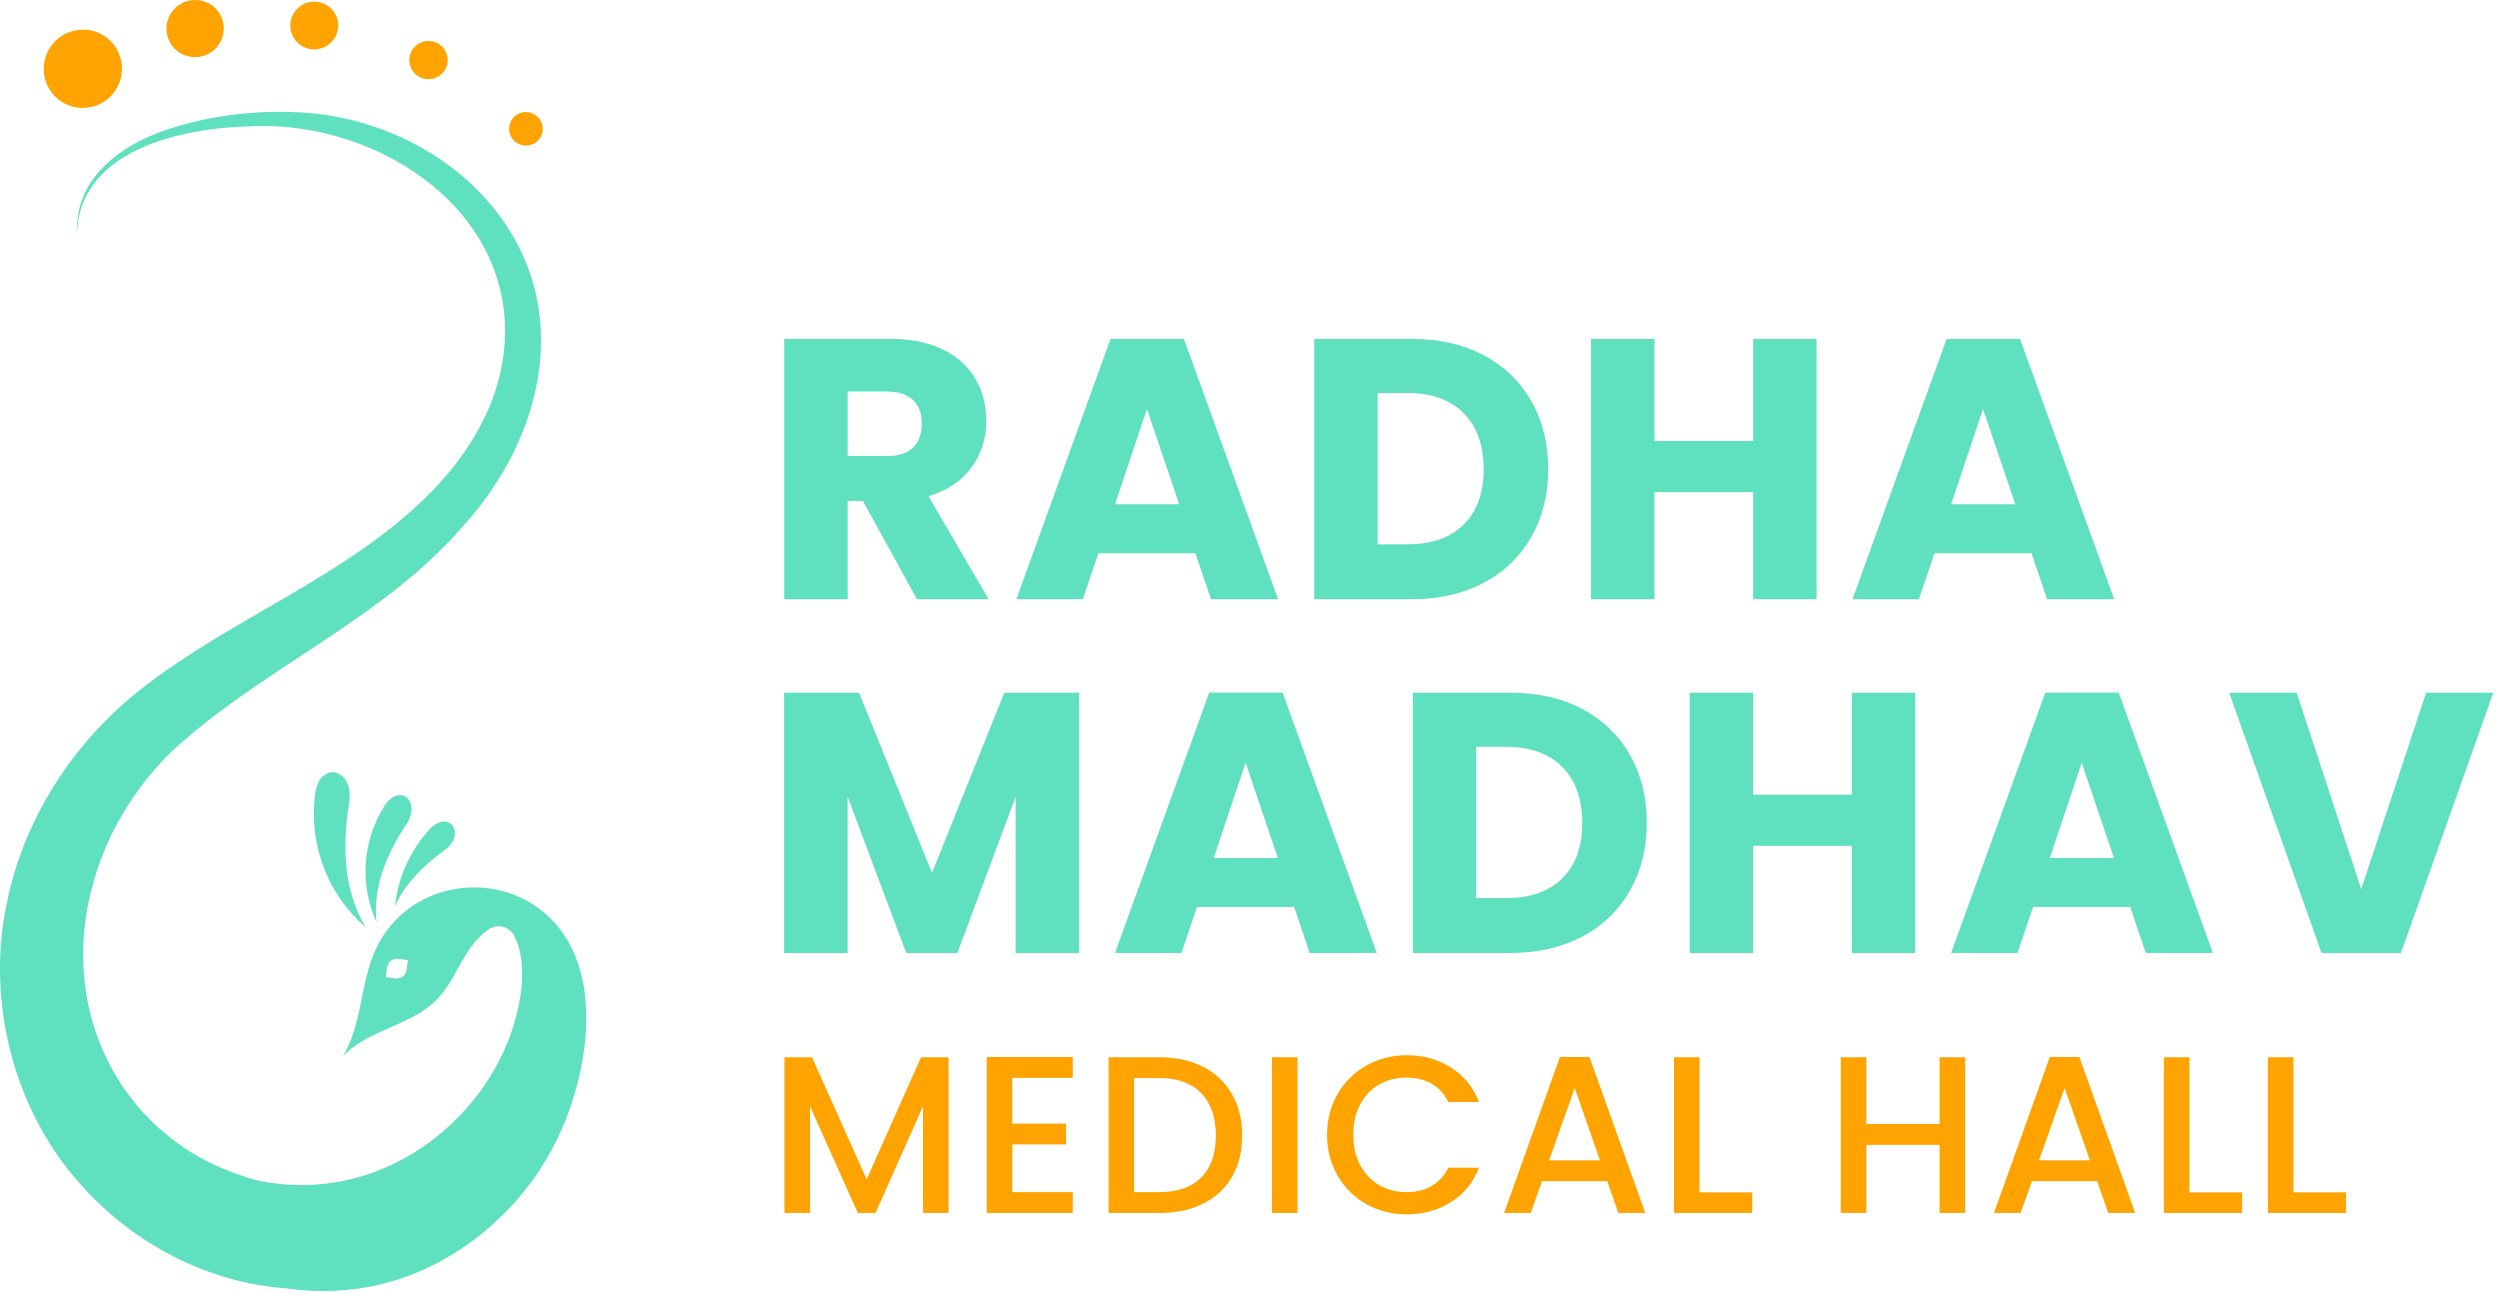
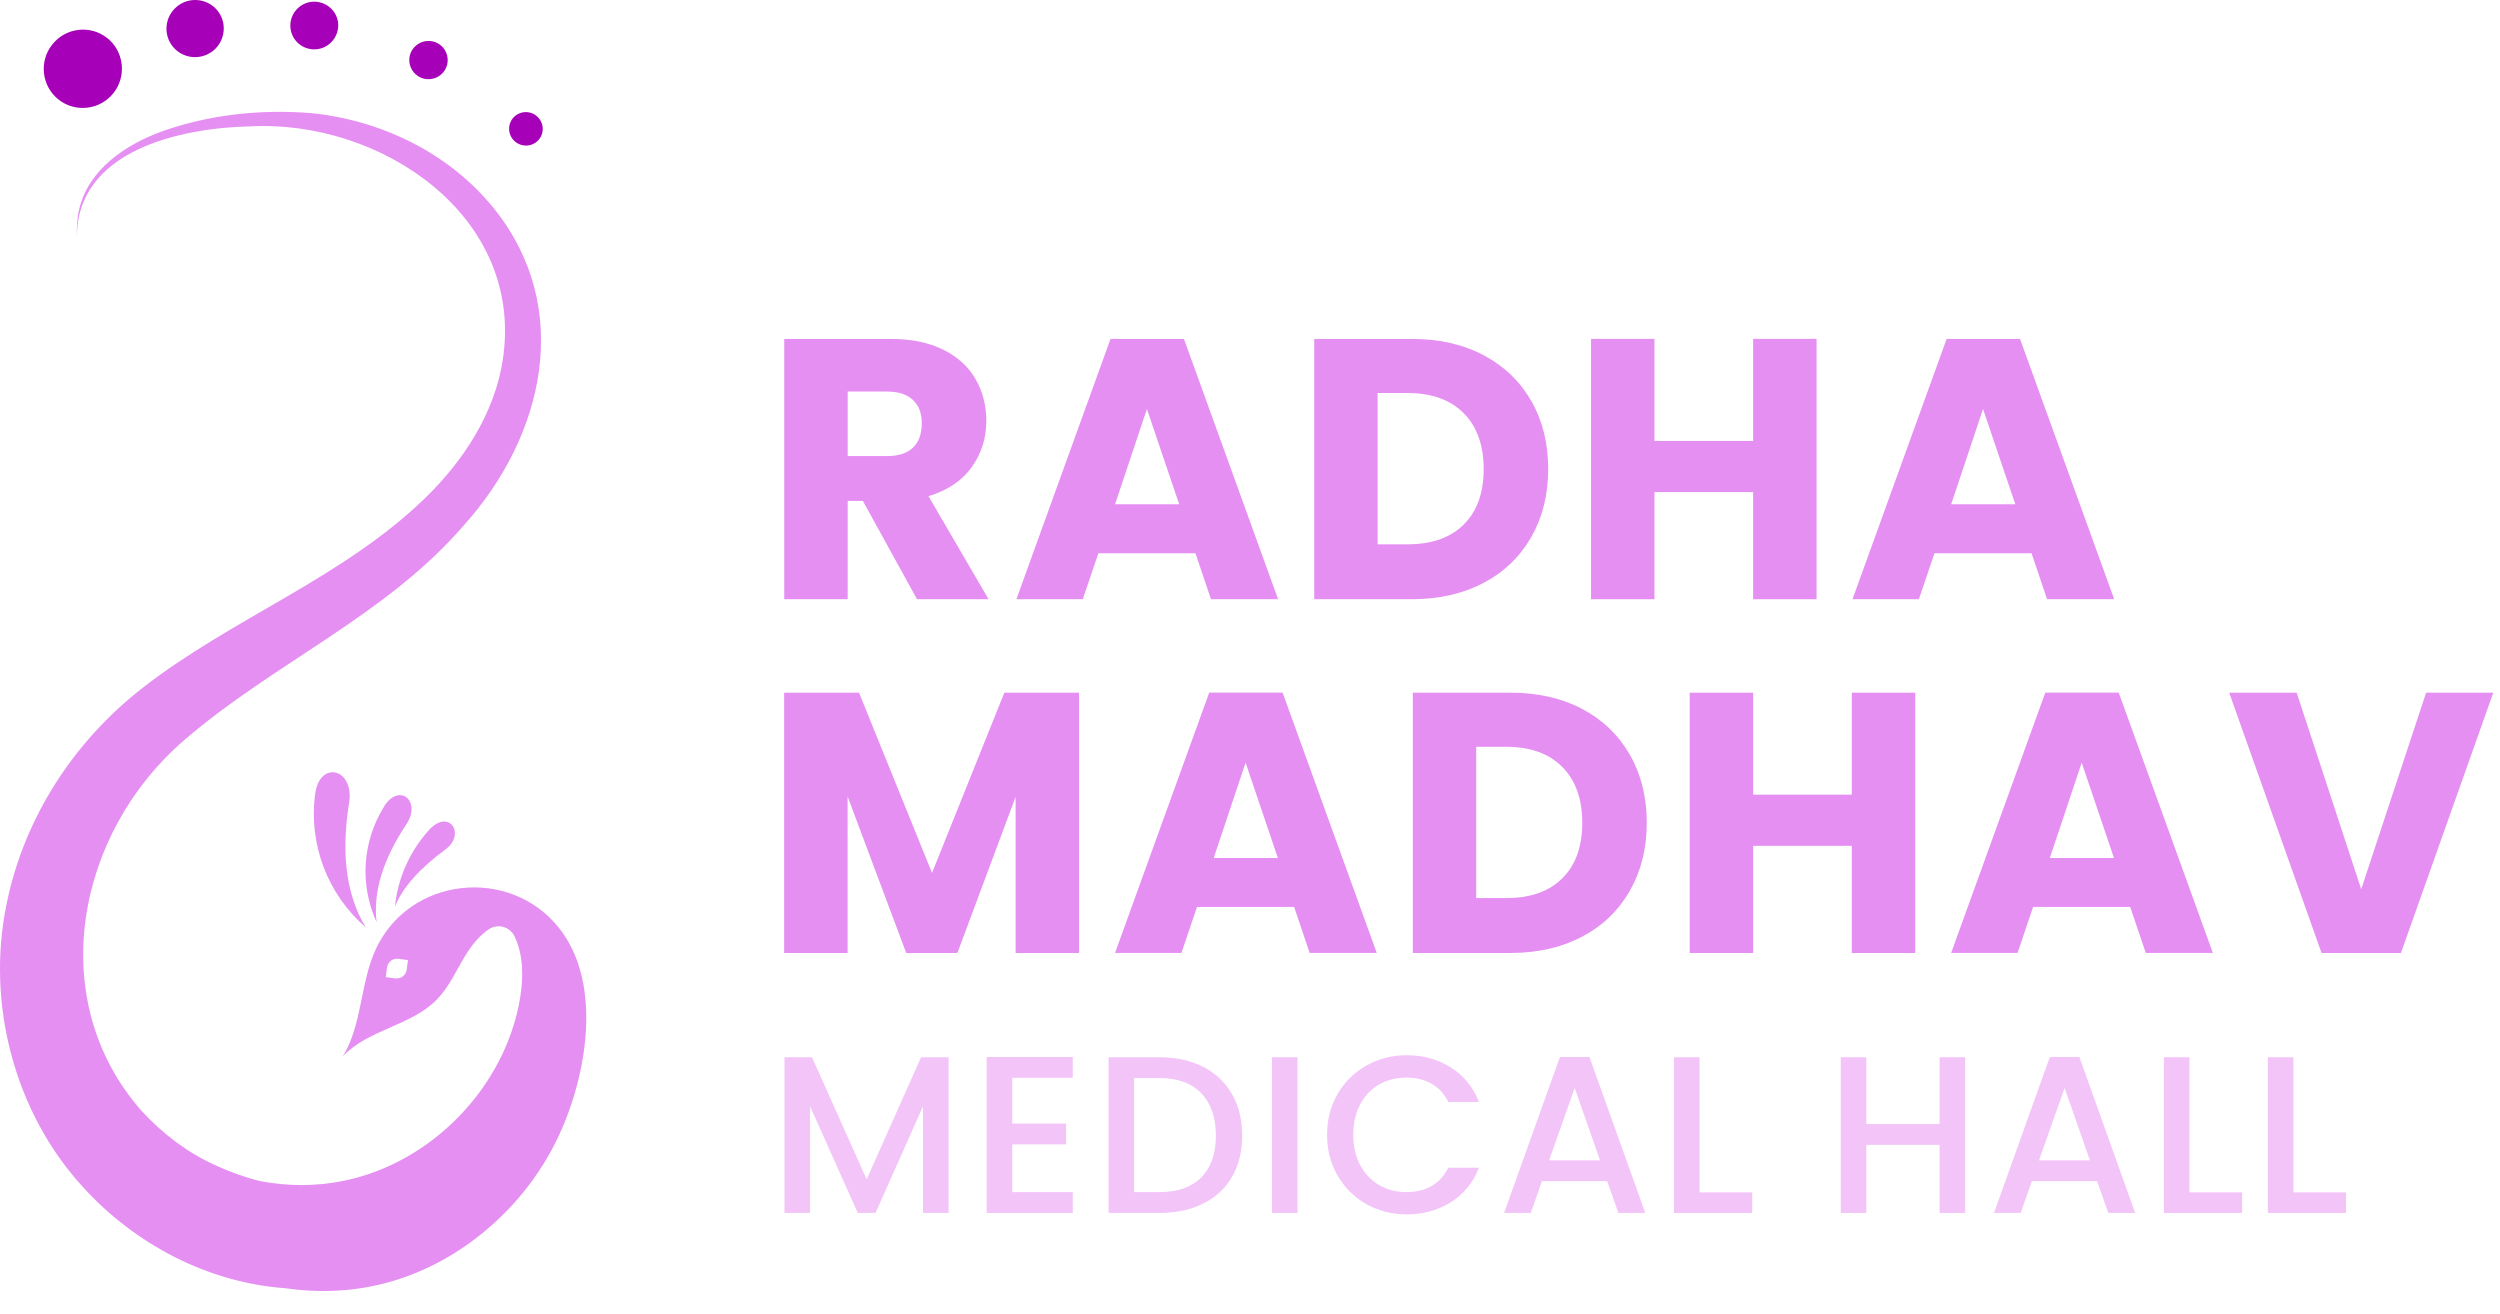
<svg xmlns="http://www.w3.org/2000/svg" width="99" height="52" viewBox="0 0 99 52" fill="none">
-   <path d="M36.314 23.729L34.171 19.838H33.568V23.729H31.056V13.421H35.271C36.083 13.421 36.776 13.563 37.349 13.846C37.922 14.129 38.349 14.52 38.633 15.013C38.916 15.509 39.058 16.057 39.058 16.666C39.058 17.353 38.864 17.962 38.479 18.501C38.091 19.04 37.521 19.422 36.767 19.647L39.147 23.729H36.314ZM33.568 18.061H35.123C35.582 18.061 35.929 17.947 36.157 17.722C36.388 17.498 36.502 17.18 36.502 16.768C36.502 16.355 36.388 16.069 36.157 15.844C35.926 15.62 35.582 15.506 35.123 15.506H33.568V18.061Z" fill="#5FE0BE" />
-   <path d="M47.343 21.91H43.494L42.878 23.729H40.249L43.977 13.421H46.884L50.612 23.729H47.955L47.34 21.91H47.343ZM46.696 19.97L45.418 16.195L44.156 19.97H46.696Z" fill="#5FE0BE" />
-   <path d="M58.753 14.068C59.566 14.499 60.194 15.102 60.64 15.881C61.087 16.66 61.308 17.559 61.308 18.575C61.308 19.591 61.087 20.478 60.64 21.263C60.194 22.045 59.562 22.655 58.747 23.083C57.931 23.514 56.982 23.729 55.905 23.729H52.044V13.421H55.905C56.992 13.421 57.94 13.637 58.753 14.068ZM57.958 20.777C58.488 20.256 58.753 19.523 58.753 18.575C58.753 17.627 58.488 16.888 57.958 16.358C57.429 15.829 56.69 15.564 55.742 15.564H54.553V21.555H55.742C56.69 21.555 57.432 21.297 57.958 20.777Z" fill="#5FE0BE" />
-   <path d="M71.936 13.421V23.729H69.424V19.487H65.517V23.729H63.005V13.421H65.517V17.461H69.424V13.421H71.936Z" fill="#5FE0BE" />
-   <path d="M80.452 21.91H76.604L75.988 23.729H73.359L77.087 13.421H79.993L83.722 23.729H81.065L80.449 21.91H80.452ZM79.806 19.97L78.528 16.195L77.266 19.97H79.806Z" fill="#5FE0BE" />
-   <path d="M42.73 27.43V37.738H40.218V31.556L37.912 37.738H35.886L33.565 31.54V37.738H31.052V27.43H34.017L36.908 34.567L39.772 27.43H42.724H42.73Z" fill="#5FE0BE" />
-   <path d="M51.25 35.915H47.401L46.785 37.735H44.156L47.885 27.427H50.791L54.519 37.735H51.862L51.247 35.915H51.25ZM50.603 33.976L49.325 30.201L48.063 33.976H50.603Z" fill="#5FE0BE" />
-   <path d="M62.657 28.076C63.47 28.508 64.098 29.111 64.544 29.89C64.99 30.669 65.212 31.568 65.212 32.584C65.212 33.6 64.99 34.487 64.544 35.272C64.098 36.054 63.467 36.663 62.651 37.091C61.835 37.522 60.886 37.738 59.809 37.738H55.948V27.43H59.809C60.896 27.43 61.844 27.645 62.657 28.076ZM61.862 34.785C62.392 34.265 62.657 33.532 62.657 32.584C62.657 31.636 62.392 30.897 61.862 30.367C61.333 29.838 60.594 29.573 59.646 29.573H58.457V35.564H59.646C60.594 35.564 61.336 35.306 61.862 34.785Z" fill="#5FE0BE" />
-   <path d="M75.843 27.43V37.738H73.331V33.495H69.424V37.738H66.912V27.43H69.424V31.469H73.331V27.43H75.843Z" fill="#5FE0BE" />
-   <path d="M84.359 35.915H80.511L79.895 37.735H77.266L80.994 27.427H83.901L87.629 37.735H84.972L84.356 35.915H84.359ZM83.713 33.976L82.435 30.201L81.173 33.976H83.713Z" fill="#5FE0BE" />
-   <path d="M98.734 27.43L95.077 37.738H91.933L88.276 27.43H90.948L93.504 35.213L96.074 27.43H98.731H98.734Z" fill="#5FE0BE" />
-   <path d="M37.564 41.867V48.033H36.551V43.809L34.67 48.033H33.968L32.078 43.809V48.033H31.065V41.867H32.155L34.319 46.703L36.474 41.867H37.558H37.564Z" fill="#FFA300" />
-   <path d="M40.086 42.682V44.493H42.216V45.318H40.086V47.208H42.481V48.033H39.073V41.857H42.481V42.682H40.086Z" fill="#FFA300" />
-   <path d="M47.641 42.242C48.134 42.495 48.516 42.855 48.786 43.326C49.057 43.797 49.19 44.345 49.19 44.973C49.19 45.601 49.054 46.143 48.786 46.605C48.519 47.067 48.137 47.421 47.641 47.664C47.149 47.91 46.573 48.033 45.914 48.033H43.9V41.867H45.914C46.57 41.867 47.145 41.993 47.641 42.245V42.242ZM47.573 46.623C47.958 46.232 48.149 45.681 48.149 44.973C48.149 44.265 47.958 43.699 47.573 43.295C47.189 42.892 46.634 42.692 45.914 42.692H44.91V47.208H45.914C46.634 47.208 47.189 47.014 47.573 46.623Z" fill="#FFA300" />
-   <path d="M51.382 41.867V48.033H50.369V41.867H51.382Z" fill="#FFA300" />
-   <path d="M52.974 43.314C53.254 42.833 53.636 42.461 54.119 42.19C54.602 41.922 55.129 41.787 55.702 41.787C56.357 41.787 56.942 41.947 57.453 42.27C57.965 42.593 58.337 43.049 58.568 43.64H57.352C57.192 43.314 56.97 43.074 56.687 42.913C56.404 42.753 56.074 42.673 55.702 42.673C55.292 42.673 54.929 42.766 54.612 42.947C54.291 43.132 54.042 43.394 53.861 43.739C53.679 44.08 53.59 44.481 53.59 44.936C53.59 45.392 53.679 45.792 53.861 46.134C54.042 46.476 54.291 46.74 54.612 46.928C54.932 47.116 55.295 47.208 55.702 47.208C56.074 47.208 56.404 47.128 56.687 46.968C56.97 46.808 57.192 46.565 57.352 46.242H58.568C58.337 46.833 57.965 47.288 57.453 47.609C56.942 47.929 56.357 48.089 55.702 48.089C55.123 48.089 54.593 47.953 54.113 47.686C53.633 47.418 53.254 47.042 52.974 46.562C52.694 46.082 52.552 45.543 52.552 44.939C52.552 44.336 52.694 43.794 52.974 43.317V43.314Z" fill="#FFA300" />
-   <path d="M63.645 46.774H61.062L60.618 48.033H59.562L61.773 41.857H62.943L65.153 48.033H64.088L63.645 46.774ZM63.361 45.949L62.358 43.083L61.345 45.949H63.358H63.361Z" fill="#FFA300" />
-   <path d="M67.302 47.218H69.387V48.033H66.29V41.867H67.302V47.218Z" fill="#FFA300" />
-   <path d="M77.82 41.867V48.033H76.807V45.337H73.907V48.033H72.894V41.867H73.907V44.511H76.807V41.867H77.82Z" fill="#FFA300" />
-   <path d="M83.045 46.774H80.462L80.018 48.033H78.962L81.173 41.857H82.343L84.553 48.033H83.488L83.045 46.774ZM82.761 45.949L81.758 43.083L80.745 45.949H82.758H82.761Z" fill="#FFA300" />
-   <path d="M86.702 47.218H88.787V48.033H85.689V41.867H86.702V47.218Z" fill="#FFA300" />
-   <path d="M90.819 47.218H92.903V48.033H89.806V41.867H90.819V47.218Z" fill="#FFA300" />
-   <path fill-rule="evenodd" clip-rule="evenodd" d="M15.212 31.937C14.35 33.317 14.233 35.029 14.913 36.516C14.772 35.324 15.163 34.04 16.086 32.652C16.711 31.725 15.812 30.977 15.209 31.934L15.212 31.937Z" fill="#5FE0BE" />
-   <path fill-rule="evenodd" clip-rule="evenodd" d="M16.964 32.895C16.222 33.729 15.751 34.779 15.64 35.9C15.945 35.145 16.619 34.388 17.644 33.634C18.466 33.027 17.777 31.974 16.964 32.895Z" fill="#5FE0BE" />
-   <path fill-rule="evenodd" clip-rule="evenodd" d="M12.478 31.445C12.219 33.428 12.961 35.404 14.482 36.722C13.716 35.46 13.5 33.822 13.823 31.802C14.051 30.444 12.663 30.069 12.478 31.448V31.445Z" fill="#5FE0BE" />
-   <path fill-rule="evenodd" clip-rule="evenodd" d="M4.498 3.68C3.965 4.357 2.989 4.471 2.321 3.945C1.653 3.418 1.533 2.445 2.065 1.768C2.598 1.091 3.574 0.977 4.242 1.503C4.91 2.03 5.024 3.009 4.498 3.68Z" fill="#FFA300" />
-   <path fill-rule="evenodd" clip-rule="evenodd" d="M8.352 2.073C7.826 2.421 7.124 2.276 6.779 1.759C6.437 1.241 6.576 0.536 7.102 0.188C7.623 -0.156 8.331 -0.015 8.675 0.506C9.017 1.023 8.873 1.731 8.352 2.076V2.073Z" fill="#FFA300" />
-   <path fill-rule="evenodd" clip-rule="evenodd" d="M12.694 1.922C12.185 2.06 11.665 1.759 11.53 1.26C11.394 0.758 11.69 0.238 12.198 0.099C12.7 -0.036 13.226 0.262 13.362 0.761C13.497 1.26 13.195 1.783 12.694 1.922Z" fill="#FFA300" />
-   <path fill-rule="evenodd" clip-rule="evenodd" d="M16.927 3.135C16.505 3.113 16.188 2.753 16.209 2.337C16.231 1.922 16.588 1.602 17.01 1.623C17.432 1.645 17.749 2.005 17.727 2.421C17.706 2.836 17.346 3.156 16.927 3.135Z" fill="#FFA300" />
-   <path fill-rule="evenodd" clip-rule="evenodd" d="M20.584 5.718C20.24 5.583 20.073 5.198 20.206 4.859C20.338 4.52 20.723 4.351 21.068 4.486C21.41 4.619 21.579 5.007 21.447 5.345C21.314 5.684 20.926 5.854 20.584 5.718Z" fill="#FFA300" />
-   <path d="M23.158 39.33C23.035 38.375 22.718 37.482 22.139 36.75C20.187 34.29 16.206 34.715 14.879 37.593C14.257 38.942 14.35 40.567 13.574 41.833C14.572 40.764 16.277 40.629 17.299 39.582C17.789 39.083 18.069 38.421 18.435 37.827C18.676 37.436 18.98 37.054 19.356 36.799C19.71 36.562 20.187 36.694 20.375 37.079C20.729 37.809 20.732 38.714 20.594 39.533C20.003 43.052 17.087 46.063 13.586 46.765C12.478 46.987 11.366 46.977 10.298 46.771C9.688 46.623 9.091 46.399 8.531 46.146C7.419 45.644 6.413 44.878 5.591 43.973C1.742 39.585 3.014 32.978 7.312 29.296C10.818 26.269 15.298 24.373 18.377 20.792C21.533 17.279 22.73 12.214 19.572 8.27C17.789 6.047 15.049 4.733 12.253 4.474C10.289 4.326 8.3 4.539 6.443 5.192C4.996 5.712 3.512 6.697 3.137 8.277C3.05 8.658 3.029 9.046 3.047 9.431C3.001 5.964 7.148 5.059 9.916 5.004C15.061 4.733 20.769 8.538 19.913 14.228C19.596 16.346 18.365 18.24 16.828 19.73C13.565 22.895 9.18 24.483 5.627 27.255C2.93 29.357 0.948 32.39 0.264 35.786C-0.555 39.702 0.554 44.022 3.272 46.993C5.329 49.265 8.223 50.792 11.299 51.014C13.832 51.389 16.483 50.844 18.86 49.025C20.255 47.957 21.394 46.553 22.136 44.958C22.872 43.378 23.402 41.229 23.155 39.324L23.158 39.33ZM16.105 38.4C16.077 38.618 15.877 38.772 15.658 38.745L15.277 38.695L15.326 38.314C15.354 38.095 15.554 37.941 15.772 37.969L16.154 38.018L16.105 38.4Z" fill="#5FE0BE" />
+   <path d="M36.314 23.729L34.171 19.838H33.568V23.729H31.056V13.421H35.271C36.083 13.421 36.776 13.563 37.349 13.846C37.922 14.129 38.349 14.52 38.633 15.013C38.916 15.509 39.058 16.057 39.058 16.666C39.058 17.353 38.864 17.962 38.479 18.501C38.091 19.04 37.521 19.422 36.767 19.647L39.147 23.729H36.314ZM33.568 18.061H35.123C35.582 18.061 35.929 17.947 36.157 17.722C36.388 17.498 36.502 17.18 36.502 16.768C36.502 16.355 36.388 16.069 36.157 15.844C35.926 15.62 35.582 15.506 35.123 15.506H33.568V18.061Z" fill="#E58FF2" />
+   <path d="M47.343 21.91H43.494L42.878 23.729H40.249L43.977 13.421H46.884L50.612 23.729H47.955L47.34 21.91H47.343ZM46.696 19.97L45.418 16.195L44.156 19.97H46.696Z" fill="#E58FF2" />
+   <path d="M58.753 14.068C59.566 14.499 60.194 15.102 60.64 15.881C61.087 16.66 61.308 17.559 61.308 18.575C61.308 19.591 61.087 20.478 60.64 21.263C60.194 22.045 59.562 22.655 58.747 23.083C57.931 23.514 56.982 23.729 55.905 23.729H52.044V13.421H55.905C56.992 13.421 57.94 13.637 58.753 14.068ZM57.958 20.777C58.488 20.256 58.753 19.523 58.753 18.575C58.753 17.627 58.488 16.888 57.958 16.358C57.429 15.829 56.69 15.564 55.742 15.564H54.553V21.555H55.742C56.69 21.555 57.432 21.297 57.958 20.777Z" fill="#E58FF2" />
+   <path d="M71.936 13.421V23.729H69.424V19.487H65.517V23.729H63.005V13.421H65.517V17.461H69.424V13.421H71.936Z" fill="#E58FF2" />
+   <path d="M80.452 21.91H76.604L75.988 23.729H73.359L77.087 13.421H79.993L83.722 23.729H81.065L80.449 21.91H80.452ZM79.806 19.97L78.528 16.195L77.266 19.97H79.806Z" fill="#E58FF2" />
+   <path d="M42.73 27.43V37.738H40.218V31.556L37.912 37.738H35.886L33.565 31.54V37.738H31.052V27.43H34.017L36.908 34.567L39.772 27.43H42.724H42.73Z" fill="#E58FF2" />
+   <path d="M51.25 35.915H47.401L46.785 37.735H44.156L47.885 27.427H50.791L54.519 37.735H51.862L51.247 35.915H51.25ZM50.603 33.976L49.325 30.201L48.063 33.976H50.603Z" fill="#E58FF2" />
+   <path d="M62.657 28.076C63.47 28.508 64.098 29.111 64.544 29.89C64.99 30.669 65.212 31.568 65.212 32.584C65.212 33.6 64.99 34.487 64.544 35.272C64.098 36.054 63.467 36.663 62.651 37.091C61.835 37.522 60.886 37.738 59.809 37.738H55.948V27.43H59.809C60.896 27.43 61.844 27.645 62.657 28.076ZM61.862 34.785C62.392 34.265 62.657 33.532 62.657 32.584C62.657 31.636 62.392 30.897 61.862 30.367C61.333 29.838 60.594 29.573 59.646 29.573H58.457V35.564H59.646C60.594 35.564 61.336 35.306 61.862 34.785Z" fill="#E58FF2" />
+   <path d="M75.843 27.43V37.738H73.331V33.495H69.424V37.738H66.912V27.43H69.424V31.469H73.331V27.43H75.843Z" fill="#E58FF2" />
+   <path d="M84.359 35.915H80.511L79.895 37.735H77.266L80.994 27.427H83.901L87.629 37.735H84.972L84.356 35.915H84.359ZM83.713 33.976L82.435 30.201L81.173 33.976H83.713Z" fill="#E58FF2" />
+   <path d="M98.734 27.43L95.077 37.738H91.933L88.276 27.43H90.948L93.504 35.213L96.074 27.43H98.731H98.734Z" fill="#E58FF2" />
+   <path d="M37.564 41.867V48.033H36.551V43.809L34.67 48.033H33.968L32.078 43.809V48.033H31.065V41.867H32.155L34.319 46.703L36.474 41.867H37.558H37.564Z" fill="#F3C4F8" />
+   <path d="M40.086 42.682V44.493H42.216V45.318H40.086V47.208H42.481V48.033H39.073V41.857H42.481V42.682H40.086Z" fill="#F3C4F8" />
+   <path d="M47.641 42.242C48.134 42.495 48.516 42.855 48.786 43.326C49.057 43.797 49.19 44.345 49.19 44.973C49.19 45.601 49.054 46.143 48.786 46.605C48.519 47.067 48.137 47.421 47.641 47.664C47.149 47.91 46.573 48.033 45.914 48.033H43.9V41.867H45.914C46.57 41.867 47.145 41.993 47.641 42.245V42.242ZM47.573 46.623C47.958 46.232 48.149 45.681 48.149 44.973C48.149 44.265 47.958 43.699 47.573 43.295C47.189 42.892 46.634 42.692 45.914 42.692H44.91V47.208H45.914C46.634 47.208 47.189 47.014 47.573 46.623Z" fill="#F3C4F8" />
+   <path d="M51.382 41.867V48.033H50.369V41.867H51.382Z" fill="#F3C4F8" />
+   <path d="M52.974 43.314C53.254 42.833 53.636 42.461 54.119 42.19C54.602 41.922 55.129 41.787 55.702 41.787C56.357 41.787 56.942 41.947 57.453 42.27C57.965 42.593 58.337 43.049 58.568 43.64H57.352C57.192 43.314 56.97 43.074 56.687 42.913C56.404 42.753 56.074 42.673 55.702 42.673C55.292 42.673 54.929 42.766 54.612 42.947C54.291 43.132 54.042 43.394 53.861 43.739C53.679 44.08 53.59 44.481 53.59 44.936C53.59 45.392 53.679 45.792 53.861 46.134C54.042 46.476 54.291 46.74 54.612 46.928C54.932 47.116 55.295 47.208 55.702 47.208C56.074 47.208 56.404 47.128 56.687 46.968C56.97 46.808 57.192 46.565 57.352 46.242H58.568C58.337 46.833 57.965 47.288 57.453 47.609C56.942 47.929 56.357 48.089 55.702 48.089C55.123 48.089 54.593 47.953 54.113 47.686C53.633 47.418 53.254 47.042 52.974 46.562C52.694 46.082 52.552 45.543 52.552 44.939C52.552 44.336 52.694 43.794 52.974 43.317V43.314Z" fill="#F3C4F8" />
+   <path d="M63.645 46.774H61.062L60.618 48.033H59.562L61.773 41.857H62.943L65.153 48.033H64.088L63.645 46.774ZM63.361 45.949L62.358 43.083L61.345 45.949H63.358H63.361Z" fill="#F3C4F8" />
+   <path d="M67.302 47.218H69.387V48.033H66.29V41.867H67.302V47.218Z" fill="#F3C4F8" />
+   <path d="M77.82 41.867V48.033H76.807V45.337H73.907V48.033H72.894V41.867H73.907V44.511H76.807V41.867H77.82Z" fill="#F3C4F8" />
+   <path d="M83.045 46.774H80.462L80.018 48.033H78.962L81.173 41.857H82.343L84.553 48.033H83.488L83.045 46.774ZM82.761 45.949L81.758 43.083L80.745 45.949H82.758H82.761Z" fill="#F3C4F8" />
+   <path d="M86.702 47.218H88.787V48.033H85.689V41.867H86.702V47.218Z" fill="#F3C4F8" />
+   <path d="M90.819 47.218H92.903V48.033H89.806V41.867H90.819V47.218Z" fill="#F3C4F8" />
+   <path fill-rule="evenodd" clip-rule="evenodd" d="M15.212 31.937C14.35 33.317 14.233 35.029 14.913 36.516C14.772 35.324 15.163 34.04 16.086 32.652C16.711 31.725 15.812 30.977 15.209 31.934L15.212 31.937Z" fill="#E58FF2" />
+   <path fill-rule="evenodd" clip-rule="evenodd" d="M16.964 32.895C16.222 33.729 15.751 34.779 15.64 35.9C15.945 35.145 16.619 34.388 17.644 33.634C18.466 33.027 17.777 31.974 16.964 32.895Z" fill="#E58FF2" />
+   <path fill-rule="evenodd" clip-rule="evenodd" d="M12.478 31.445C12.219 33.428 12.961 35.404 14.482 36.722C13.716 35.46 13.5 33.822 13.823 31.802C14.051 30.444 12.663 30.069 12.478 31.448V31.445Z" fill="#E58FF2" />
+   <path fill-rule="evenodd" clip-rule="evenodd" d="M4.498 3.68C3.965 4.357 2.989 4.471 2.321 3.945C1.653 3.418 1.533 2.445 2.065 1.768C2.598 1.091 3.574 0.977 4.242 1.503C4.91 2.03 5.024 3.009 4.498 3.68Z" fill="#A600B8" />
+   <path fill-rule="evenodd" clip-rule="evenodd" d="M8.352 2.073C7.826 2.421 7.124 2.276 6.779 1.759C6.437 1.241 6.576 0.536 7.102 0.188C7.623 -0.156 8.331 -0.015 8.675 0.506C9.017 1.023 8.873 1.731 8.352 2.076V2.073Z" fill="#A600B8" />
+   <path fill-rule="evenodd" clip-rule="evenodd" d="M12.694 1.922C12.185 2.06 11.665 1.759 11.53 1.26C11.394 0.758 11.69 0.238 12.198 0.099C12.7 -0.036 13.226 0.262 13.362 0.761C13.497 1.26 13.195 1.783 12.694 1.922Z" fill="#A600B8" />
+   <path fill-rule="evenodd" clip-rule="evenodd" d="M16.927 3.135C16.505 3.113 16.188 2.753 16.209 2.337C16.231 1.922 16.588 1.602 17.01 1.623C17.432 1.645 17.749 2.005 17.727 2.421C17.706 2.836 17.346 3.156 16.927 3.135Z" fill="#A600B8" />
+   <path fill-rule="evenodd" clip-rule="evenodd" d="M20.584 5.718C20.24 5.583 20.073 5.198 20.206 4.859C20.338 4.52 20.723 4.351 21.068 4.486C21.41 4.619 21.579 5.007 21.447 5.345C21.314 5.684 20.926 5.854 20.584 5.718Z" fill="#A600B8" />
+   <path d="M23.158 39.33C23.035 38.375 22.718 37.482 22.139 36.75C20.187 34.29 16.206 34.715 14.879 37.593C14.257 38.942 14.35 40.567 13.574 41.833C14.572 40.764 16.277 40.629 17.299 39.582C17.789 39.083 18.069 38.421 18.435 37.827C18.676 37.436 18.98 37.054 19.356 36.799C19.71 36.562 20.187 36.694 20.375 37.079C20.729 37.809 20.732 38.714 20.594 39.533C20.003 43.052 17.087 46.063 13.586 46.765C12.478 46.987 11.366 46.977 10.298 46.771C9.688 46.623 9.091 46.399 8.531 46.146C7.419 45.644 6.413 44.878 5.591 43.973C1.742 39.585 3.014 32.978 7.312 29.296C10.818 26.269 15.298 24.373 18.377 20.792C21.533 17.279 22.73 12.214 19.572 8.27C17.789 6.047 15.049 4.733 12.253 4.474C10.289 4.326 8.3 4.539 6.443 5.192C4.996 5.712 3.512 6.697 3.137 8.277C3.05 8.658 3.029 9.046 3.047 9.431C3.001 5.964 7.148 5.059 9.916 5.004C15.061 4.733 20.769 8.538 19.913 14.228C19.596 16.346 18.365 18.24 16.828 19.73C13.565 22.895 9.18 24.483 5.627 27.255C2.93 29.357 0.948 32.39 0.264 35.786C-0.555 39.702 0.554 44.022 3.272 46.993C5.329 49.265 8.223 50.792 11.299 51.014C13.832 51.389 16.483 50.844 18.86 49.025C20.255 47.957 21.394 46.553 22.136 44.958C22.872 43.378 23.402 41.229 23.155 39.324L23.158 39.33ZM16.105 38.4C16.077 38.618 15.877 38.772 15.658 38.745L15.277 38.695L15.326 38.314C15.354 38.095 15.554 37.941 15.772 37.969L16.154 38.018L16.105 38.4Z" fill="#E58FF2" />
</svg>
